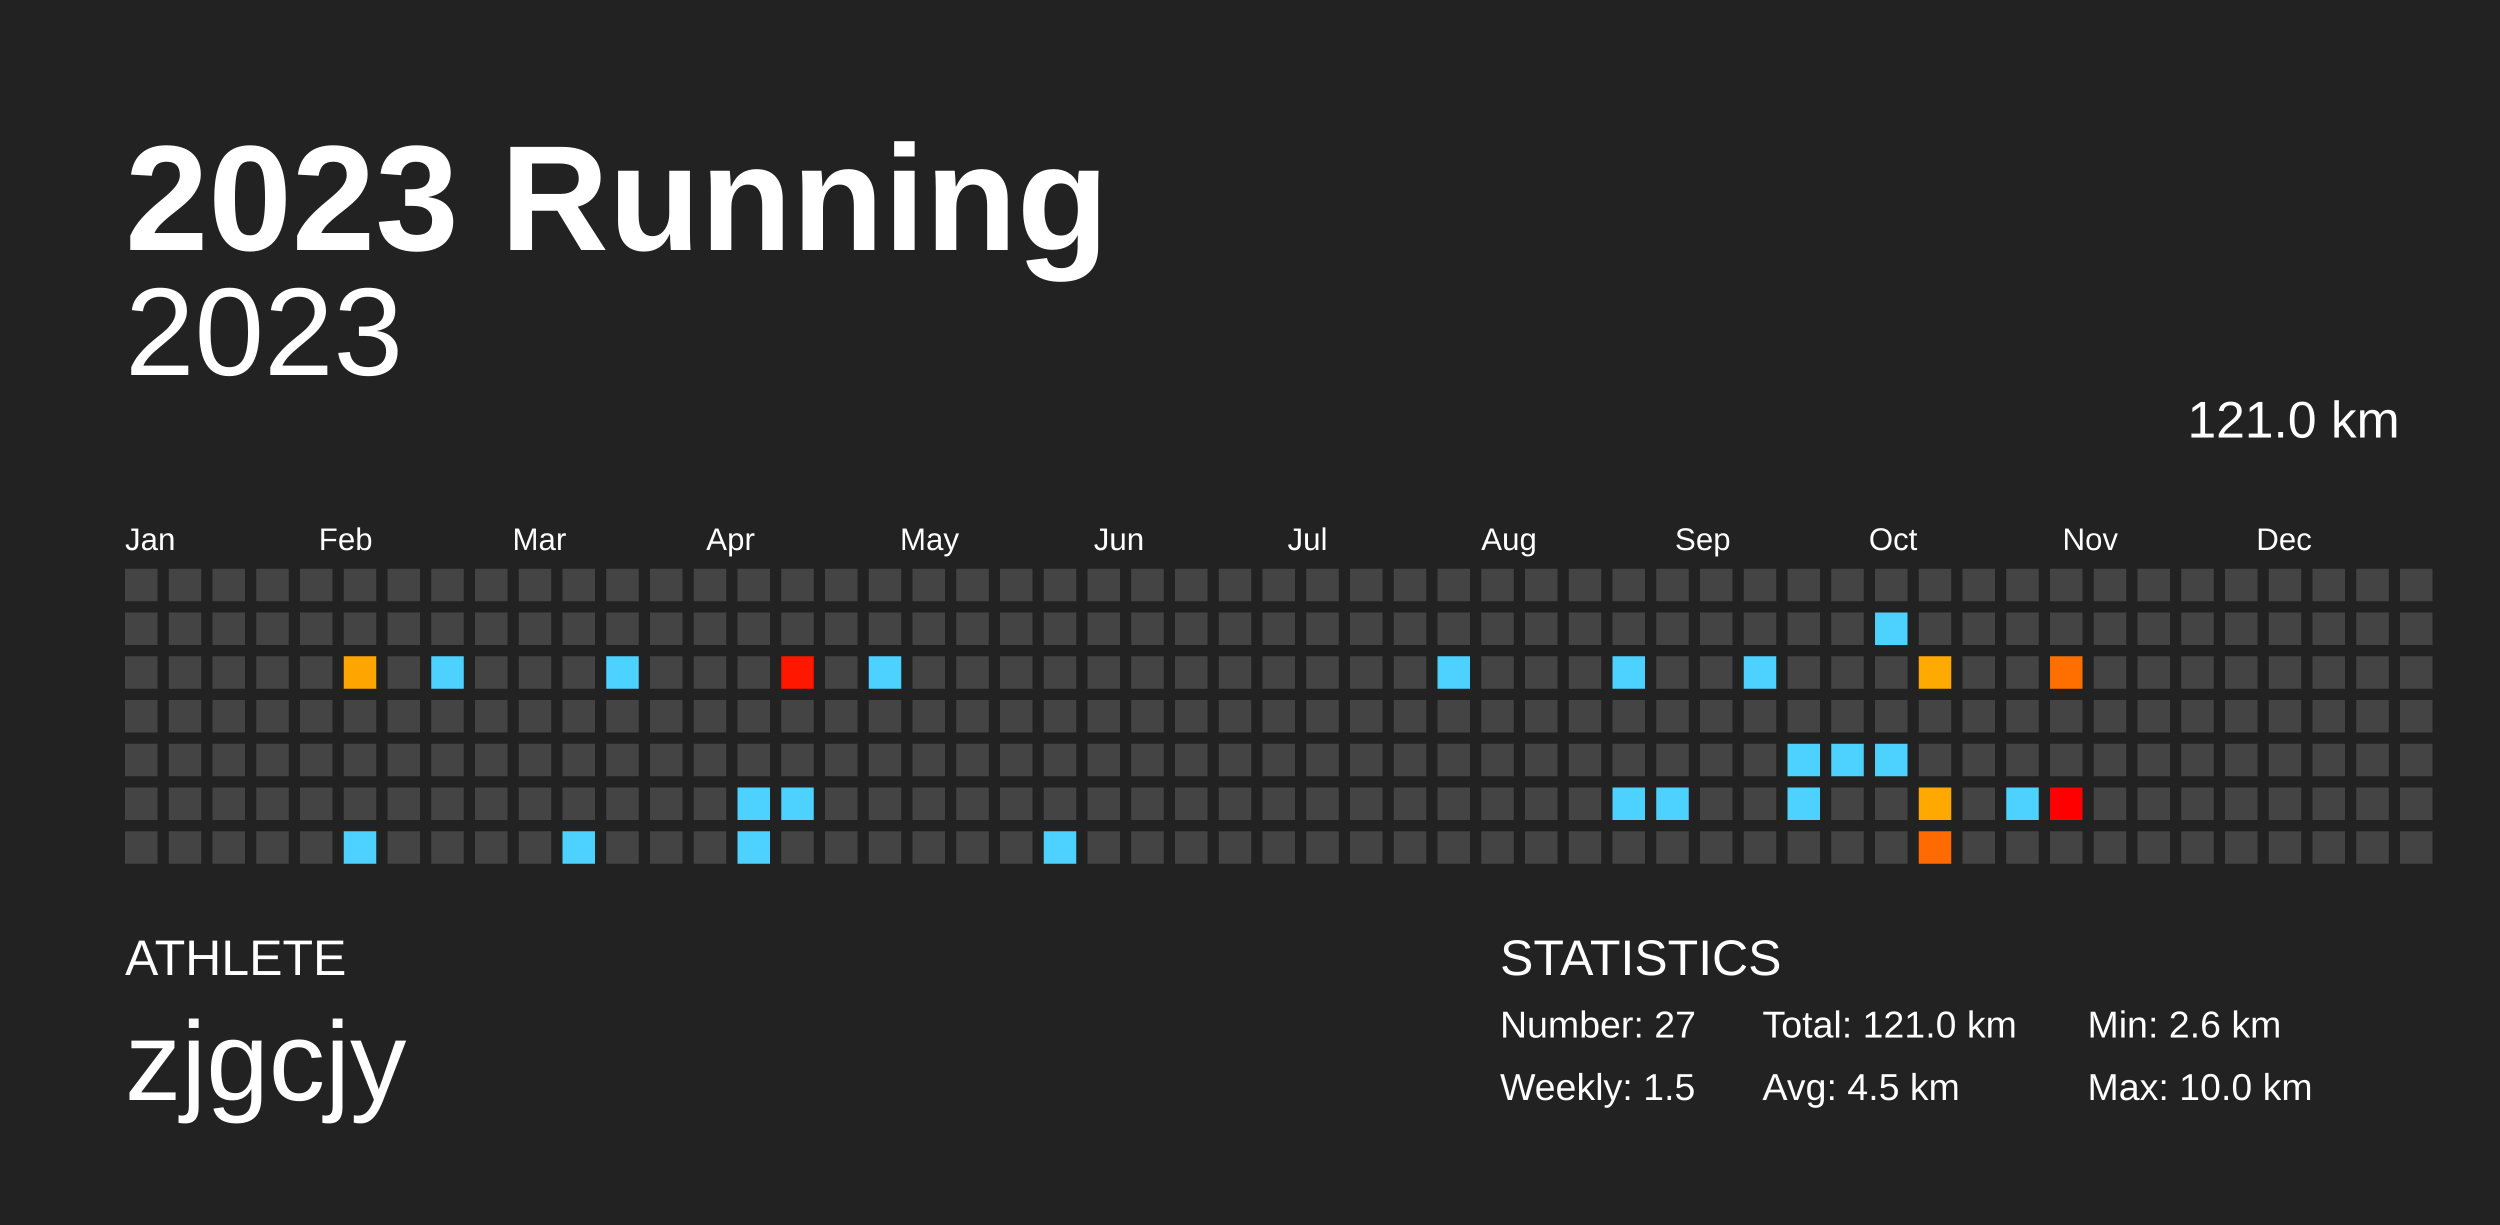
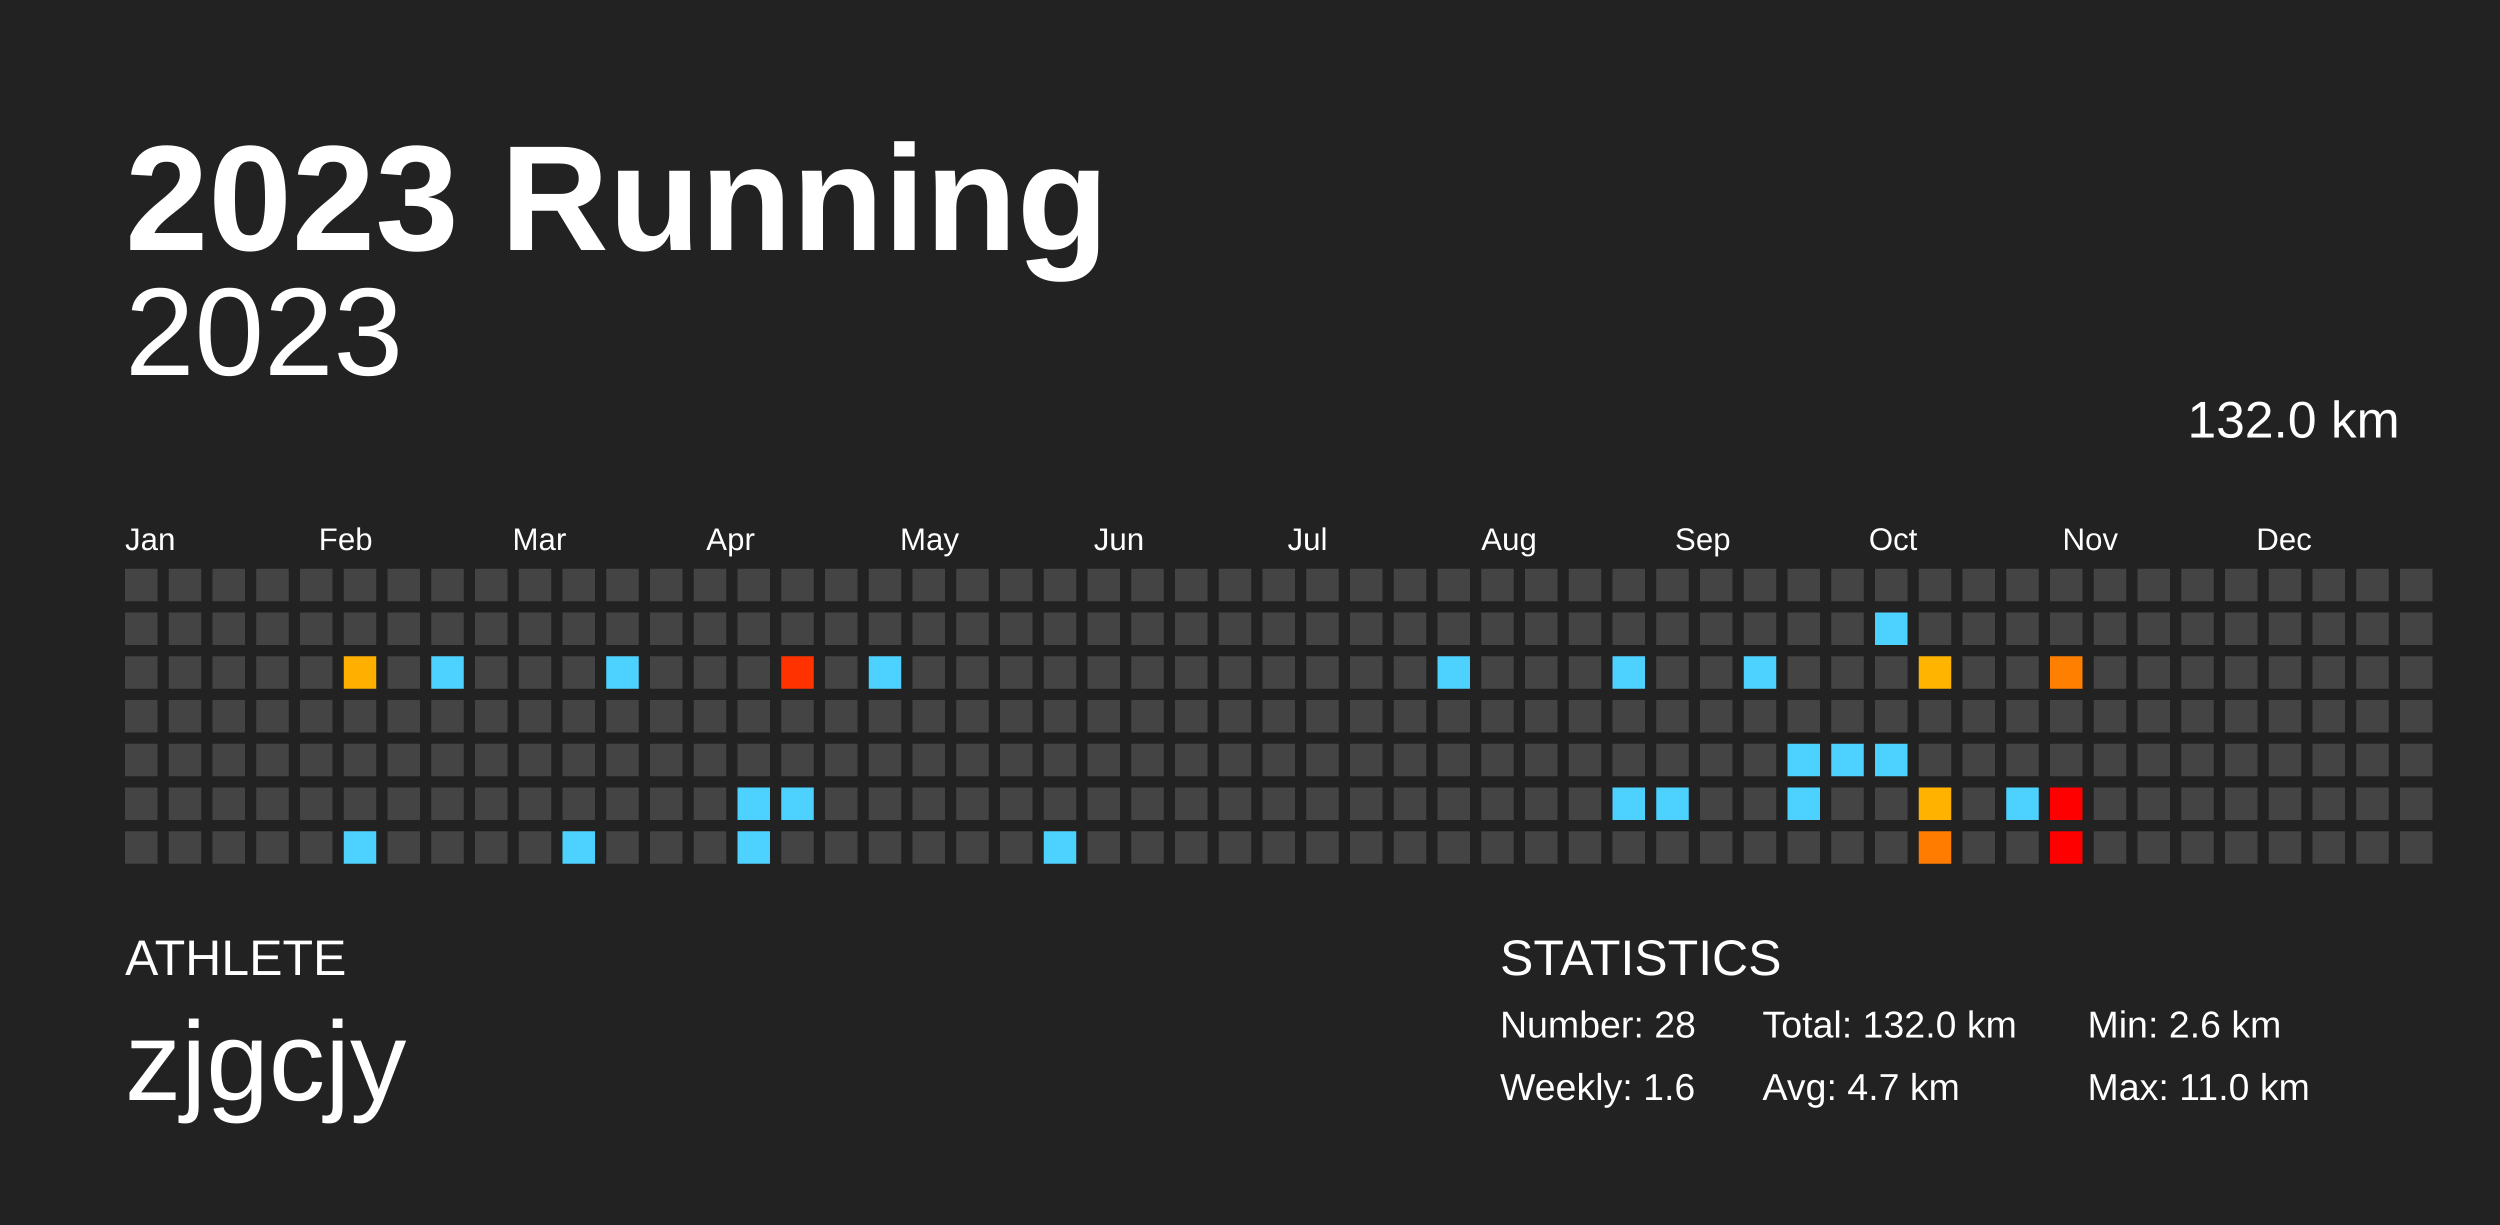
<svg xmlns="http://www.w3.org/2000/svg" baseProfile="full" height="98mm" version="1.1" viewBox="0,0,200,98" width="200mm">
  <defs />
  <rect fill="#222222" height="98" width="200" x="0" y="0" />
  <text fill="#FFFFFF" style="font-size:12px; font-family:Arial; font-weight:bold;" x="10" y="20">2023 Running</text>
  <text fill="#FFFFFF" style="font-size:4px; font-family:Arial" x="10" y="78">ATHLETE</text>
  <text fill="#FFFFFF" style="font-size:9px; font-family:Arial" x="10" y="88">zjgcjy</text>
  <text fill="#FFFFFF" style="font-size:4px; font-family:Arial" x="120" y="78">STATISTICS</text>
-   <text fill="#FFFFFF" style="font-size:3px; font-family:Arial" x="120" y="83">Number: 27</text>
-   <text fill="#FFFFFF" style="font-size:3px; font-family:Arial" x="120" y="88">Weekly: 1.5</text>
-   <text fill="#FFFFFF" style="font-size:3px; font-family:Arial" x="141" y="83">Total: 121.0 km</text>
-   <text fill="#FFFFFF" style="font-size:3px; font-family:Arial" x="141" y="88">Avg: 4.5 km</text>
+   <text fill="#FFFFFF" style="font-size:3px; font-family:Arial" x="120" y="83">Number: 28</text>
+   <text fill="#FFFFFF" style="font-size:3px; font-family:Arial" x="120" y="88">Weekly: 1.6</text>
+   <text fill="#FFFFFF" style="font-size:3px; font-family:Arial" x="141" y="83">Total: 132.0 km</text>
+   <text fill="#FFFFFF" style="font-size:3px; font-family:Arial" x="141" y="88">Avg: 4.7 km</text>
  <text fill="#FFFFFF" style="font-size:3px; font-family:Arial" x="167" y="83">Min: 2.6 km</text>
-   <text fill="#FFFFFF" style="font-size:3px; font-family:Arial" x="167" y="88">Max: 10.0 km</text>
+   <text fill="#FFFFFF" style="font-size:3px; font-family:Arial" x="167" y="88">Max: 11.0 km</text>
  <text alignment-baseline="hanging" fill="#FFFFFF" style="font-size:10.0px; font-family:Arial;" x="10" y="30">2023</text>
-   <text alignment-baseline="hanging" fill="#FFFFFF" style="font-size:4.125px; font-family:Arial;" x="175" y="35">121.0 km</text>
+   <text alignment-baseline="hanging" fill="#FFFFFF" style="font-size:4.125px; font-family:Arial;" x="175" y="35">132.0 km</text>
  <text fill="#FFFFFF" style="font-size:2.5px; font-family:Arial" x="10.0" y="44">Jan</text>
  <text fill="#FFFFFF" style="font-size:2.5px; font-family:Arial" x="25.5" y="44">Feb</text>
  <text fill="#FFFFFF" style="font-size:2.5px; font-family:Arial" x="41.0" y="44">Mar</text>
  <text fill="#FFFFFF" style="font-size:2.5px; font-family:Arial" x="56.5" y="44">Apr</text>
  <text fill="#FFFFFF" style="font-size:2.5px; font-family:Arial" x="72.0" y="44">May</text>
  <text fill="#FFFFFF" style="font-size:2.5px; font-family:Arial" x="87.5" y="44">Jun</text>
  <text fill="#FFFFFF" style="font-size:2.5px; font-family:Arial" x="103.0" y="44">Jul</text>
  <text fill="#FFFFFF" style="font-size:2.5px; font-family:Arial" x="118.5" y="44">Aug</text>
  <text fill="#FFFFFF" style="font-size:2.5px; font-family:Arial" x="134.0" y="44">Sep</text>
  <text fill="#FFFFFF" style="font-size:2.5px; font-family:Arial" x="149.5" y="44">Oct</text>
  <text fill="#FFFFFF" style="font-size:2.5px; font-family:Arial" x="165.0" y="44">Nov</text>
  <text fill="#FFFFFF" style="font-size:2.5px; font-family:Arial" x="180.5" y="44">Dec</text>
  <rect fill="#444444" height="2.6" width="2.6" x="10.0" y="45.5" />
  <rect fill="#444444" height="2.6" width="2.6" x="10.0" y="49.0" />
  <rect fill="#444444" height="2.6" width="2.6" x="10.0" y="52.5" />
  <rect fill="#444444" height="2.6" width="2.6" x="10.0" y="56.0" />
  <rect fill="#444444" height="2.6" width="2.6" x="10.0" y="59.5" />
  <rect fill="#444444" height="2.6" width="2.6" x="10.0" y="63.0" />
  <rect fill="#444444" height="2.6" width="2.6" x="10.0" y="66.5" />
  <rect fill="#444444" height="2.6" width="2.6" x="13.5" y="45.5" />
  <rect fill="#444444" height="2.6" width="2.6" x="13.5" y="49.0" />
  <rect fill="#444444" height="2.6" width="2.6" x="13.5" y="52.5" />
  <rect fill="#444444" height="2.6" width="2.6" x="13.5" y="56.0" />
  <rect fill="#444444" height="2.6" width="2.6" x="13.5" y="59.5" />
  <rect fill="#444444" height="2.6" width="2.6" x="13.5" y="63.0" />
  <rect fill="#444444" height="2.6" width="2.6" x="13.5" y="66.5" />
  <rect fill="#444444" height="2.6" width="2.6" x="17.0" y="45.5" />
  <rect fill="#444444" height="2.6" width="2.6" x="17.0" y="49.0" />
  <rect fill="#444444" height="2.6" width="2.6" x="17.0" y="52.5" />
  <rect fill="#444444" height="2.6" width="2.6" x="17.0" y="56.0" />
  <rect fill="#444444" height="2.6" width="2.6" x="17.0" y="59.5" />
  <rect fill="#444444" height="2.6" width="2.6" x="17.0" y="63.0" />
  <rect fill="#444444" height="2.6" width="2.6" x="17.0" y="66.5" />
  <rect fill="#444444" height="2.6" width="2.6" x="20.5" y="45.5" />
  <rect fill="#444444" height="2.6" width="2.6" x="20.5" y="49.0" />
  <rect fill="#444444" height="2.6" width="2.6" x="20.5" y="52.5" />
  <rect fill="#444444" height="2.6" width="2.6" x="20.5" y="56.0" />
  <rect fill="#444444" height="2.6" width="2.6" x="20.5" y="59.5" />
  <rect fill="#444444" height="2.6" width="2.6" x="20.5" y="63.0" />
  <rect fill="#444444" height="2.6" width="2.6" x="20.5" y="66.5" />
  <rect fill="#444444" height="2.6" width="2.6" x="24.0" y="45.5" />
  <rect fill="#444444" height="2.6" width="2.6" x="24.0" y="49.0" />
  <rect fill="#444444" height="2.6" width="2.6" x="24.0" y="52.5" />
  <rect fill="#444444" height="2.6" width="2.6" x="24.0" y="56.0" />
  <rect fill="#444444" height="2.6" width="2.6" x="24.0" y="59.5" />
  <rect fill="#444444" height="2.6" width="2.6" x="24.0" y="63.0" />
  <rect fill="#444444" height="2.6" width="2.6" x="24.0" y="66.5" />
  <rect fill="#444444" height="2.6" width="2.6" x="27.5" y="45.5" />
  <rect fill="#444444" height="2.6" width="2.6" x="27.5" y="49.0" />
-   <rect fill="#ffa500" height="2.6" width="2.6" x="27.5" y="52.5" />
+   <rect fill="#ffaf00" height="2.6" width="2.6" x="27.5" y="52.5" />
  <rect fill="#444444" height="2.6" width="2.6" x="27.5" y="56.0" />
  <rect fill="#444444" height="2.6" width="2.6" x="27.5" y="59.5" />
  <rect fill="#444444" height="2.6" width="2.6" x="27.5" y="63.0" />
  <rect fill="#4dd2ff" height="2.6" width="2.6" x="27.5" y="66.5" />
  <rect fill="#444444" height="2.6" width="2.6" x="31.0" y="45.5" />
  <rect fill="#444444" height="2.6" width="2.6" x="31.0" y="49.0" />
  <rect fill="#444444" height="2.6" width="2.6" x="31.0" y="52.5" />
  <rect fill="#444444" height="2.6" width="2.6" x="31.0" y="56.0" />
  <rect fill="#444444" height="2.6" width="2.6" x="31.0" y="59.5" />
  <rect fill="#444444" height="2.6" width="2.6" x="31.0" y="63.0" />
  <rect fill="#444444" height="2.6" width="2.6" x="31.0" y="66.5" />
  <rect fill="#444444" height="2.6" width="2.6" x="34.5" y="45.5" />
  <rect fill="#444444" height="2.6" width="2.6" x="34.5" y="49.0" />
  <rect fill="#4dd2ff" height="2.6" width="2.6" x="34.5" y="52.5" />
  <rect fill="#444444" height="2.6" width="2.6" x="34.5" y="56.0" />
  <rect fill="#444444" height="2.6" width="2.6" x="34.5" y="59.5" />
  <rect fill="#444444" height="2.6" width="2.6" x="34.5" y="63.0" />
  <rect fill="#444444" height="2.6" width="2.6" x="34.5" y="66.5" />
  <rect fill="#444444" height="2.6" width="2.6" x="38.0" y="45.5" />
  <rect fill="#444444" height="2.6" width="2.6" x="38.0" y="49.0" />
  <rect fill="#444444" height="2.6" width="2.6" x="38.0" y="52.5" />
  <rect fill="#444444" height="2.6" width="2.6" x="38.0" y="56.0" />
  <rect fill="#444444" height="2.6" width="2.6" x="38.0" y="59.5" />
  <rect fill="#444444" height="2.6" width="2.6" x="38.0" y="63.0" />
  <rect fill="#444444" height="2.6" width="2.6" x="38.0" y="66.5" />
  <rect fill="#444444" height="2.6" width="2.6" x="41.5" y="45.5" />
  <rect fill="#444444" height="2.6" width="2.6" x="41.5" y="49.0" />
  <rect fill="#444444" height="2.6" width="2.6" x="41.5" y="52.5" />
  <rect fill="#444444" height="2.6" width="2.6" x="41.5" y="56.0" />
  <rect fill="#444444" height="2.6" width="2.6" x="41.5" y="59.5" />
  <rect fill="#444444" height="2.6" width="2.6" x="41.5" y="63.0" />
  <rect fill="#444444" height="2.6" width="2.6" x="41.5" y="66.5" />
  <rect fill="#444444" height="2.6" width="2.6" x="45.0" y="45.5" />
  <rect fill="#444444" height="2.6" width="2.6" x="45.0" y="49.0" />
  <rect fill="#444444" height="2.6" width="2.6" x="45.0" y="52.5" />
  <rect fill="#444444" height="2.6" width="2.6" x="45.0" y="56.0" />
  <rect fill="#444444" height="2.6" width="2.6" x="45.0" y="59.5" />
  <rect fill="#444444" height="2.6" width="2.6" x="45.0" y="63.0" />
  <rect fill="#4dd2ff" height="2.6" width="2.6" x="45.0" y="66.5" />
  <rect fill="#444444" height="2.6" width="2.6" x="48.5" y="45.5" />
  <rect fill="#444444" height="2.6" width="2.6" x="48.5" y="49.0" />
  <rect fill="#4dd2ff" height="2.6" width="2.6" x="48.5" y="52.5" />
  <rect fill="#444444" height="2.6" width="2.6" x="48.5" y="56.0" />
  <rect fill="#444444" height="2.6" width="2.6" x="48.5" y="59.5" />
  <rect fill="#444444" height="2.6" width="2.6" x="48.5" y="63.0" />
  <rect fill="#444444" height="2.6" width="2.6" x="48.5" y="66.5" />
  <rect fill="#444444" height="2.6" width="2.6" x="52.0" y="45.5" />
  <rect fill="#444444" height="2.6" width="2.6" x="52.0" y="49.0" />
  <rect fill="#444444" height="2.6" width="2.6" x="52.0" y="52.5" />
  <rect fill="#444444" height="2.6" width="2.6" x="52.0" y="56.0" />
  <rect fill="#444444" height="2.6" width="2.6" x="52.0" y="59.5" />
  <rect fill="#444444" height="2.6" width="2.6" x="52.0" y="63.0" />
  <rect fill="#444444" height="2.6" width="2.6" x="52.0" y="66.5" />
  <rect fill="#444444" height="2.6" width="2.6" x="55.5" y="45.5" />
  <rect fill="#444444" height="2.6" width="2.6" x="55.5" y="49.0" />
  <rect fill="#444444" height="2.6" width="2.6" x="55.5" y="52.5" />
  <rect fill="#444444" height="2.6" width="2.6" x="55.5" y="56.0" />
  <rect fill="#444444" height="2.6" width="2.6" x="55.5" y="59.5" />
  <rect fill="#444444" height="2.6" width="2.6" x="55.5" y="63.0" />
  <rect fill="#444444" height="2.6" width="2.6" x="55.5" y="66.5" />
  <rect fill="#444444" height="2.6" width="2.6" x="59.0" y="45.5" />
  <rect fill="#444444" height="2.6" width="2.6" x="59.0" y="49.0" />
  <rect fill="#444444" height="2.6" width="2.6" x="59.0" y="52.5" />
  <rect fill="#444444" height="2.6" width="2.6" x="59.0" y="56.0" />
  <rect fill="#444444" height="2.6" width="2.6" x="59.0" y="59.5" />
  <rect fill="#4dd2ff" height="2.6" width="2.6" x="59.0" y="63.0" />
  <rect fill="#4dd2ff" height="2.6" width="2.6" x="59.0" y="66.5" />
  <rect fill="#444444" height="2.6" width="2.6" x="62.5" y="45.5" />
  <rect fill="#444444" height="2.6" width="2.6" x="62.5" y="49.0" />
-   <rect fill="#ff1700" height="2.6" width="2.6" x="62.5" y="52.5" />
+   <rect fill="#ff3200" height="2.6" width="2.6" x="62.5" y="52.5" />
  <rect fill="#444444" height="2.6" width="2.6" x="62.5" y="56.0" />
  <rect fill="#444444" height="2.6" width="2.6" x="62.5" y="59.5" />
  <rect fill="#4dd2ff" height="2.6" width="2.6" x="62.5" y="63.0" />
  <rect fill="#444444" height="2.6" width="2.6" x="62.5" y="66.5" />
  <rect fill="#444444" height="2.6" width="2.6" x="66.0" y="45.5" />
  <rect fill="#444444" height="2.6" width="2.6" x="66.0" y="49.0" />
  <rect fill="#444444" height="2.6" width="2.6" x="66.0" y="52.5" />
  <rect fill="#444444" height="2.6" width="2.6" x="66.0" y="56.0" />
  <rect fill="#444444" height="2.6" width="2.6" x="66.0" y="59.5" />
  <rect fill="#444444" height="2.6" width="2.6" x="66.0" y="63.0" />
  <rect fill="#444444" height="2.6" width="2.6" x="66.0" y="66.5" />
  <rect fill="#444444" height="2.6" width="2.6" x="69.5" y="45.5" />
  <rect fill="#444444" height="2.6" width="2.6" x="69.5" y="49.0" />
  <rect fill="#4dd2ff" height="2.6" width="2.6" x="69.5" y="52.5" />
  <rect fill="#444444" height="2.6" width="2.6" x="69.5" y="56.0" />
  <rect fill="#444444" height="2.6" width="2.6" x="69.5" y="59.5" />
  <rect fill="#444444" height="2.6" width="2.6" x="69.5" y="63.0" />
  <rect fill="#444444" height="2.6" width="2.6" x="69.5" y="66.5" />
  <rect fill="#444444" height="2.6" width="2.6" x="73.0" y="45.5" />
  <rect fill="#444444" height="2.6" width="2.6" x="73.0" y="49.0" />
  <rect fill="#444444" height="2.6" width="2.6" x="73.0" y="52.5" />
  <rect fill="#444444" height="2.6" width="2.6" x="73.0" y="56.0" />
  <rect fill="#444444" height="2.6" width="2.6" x="73.0" y="59.5" />
  <rect fill="#444444" height="2.6" width="2.6" x="73.0" y="63.0" />
  <rect fill="#444444" height="2.6" width="2.6" x="73.0" y="66.5" />
  <rect fill="#444444" height="2.6" width="2.6" x="76.5" y="45.5" />
  <rect fill="#444444" height="2.6" width="2.6" x="76.5" y="49.0" />
  <rect fill="#444444" height="2.6" width="2.6" x="76.5" y="52.5" />
  <rect fill="#444444" height="2.6" width="2.6" x="76.5" y="56.0" />
  <rect fill="#444444" height="2.6" width="2.6" x="76.5" y="59.5" />
  <rect fill="#444444" height="2.6" width="2.6" x="76.5" y="63.0" />
  <rect fill="#444444" height="2.6" width="2.6" x="76.5" y="66.5" />
  <rect fill="#444444" height="2.6" width="2.6" x="80.0" y="45.5" />
  <rect fill="#444444" height="2.6" width="2.6" x="80.0" y="49.0" />
  <rect fill="#444444" height="2.6" width="2.6" x="80.0" y="52.5" />
  <rect fill="#444444" height="2.6" width="2.6" x="80.0" y="56.0" />
  <rect fill="#444444" height="2.6" width="2.6" x="80.0" y="59.5" />
  <rect fill="#444444" height="2.6" width="2.6" x="80.0" y="63.0" />
  <rect fill="#444444" height="2.6" width="2.6" x="80.0" y="66.5" />
  <rect fill="#444444" height="2.6" width="2.6" x="83.5" y="45.5" />
  <rect fill="#444444" height="2.6" width="2.6" x="83.5" y="49.0" />
  <rect fill="#444444" height="2.6" width="2.6" x="83.5" y="52.5" />
  <rect fill="#444444" height="2.6" width="2.6" x="83.5" y="56.0" />
  <rect fill="#444444" height="2.6" width="2.6" x="83.5" y="59.5" />
  <rect fill="#444444" height="2.6" width="2.6" x="83.5" y="63.0" />
  <rect fill="#4dd2ff" height="2.6" width="2.6" x="83.5" y="66.5" />
  <rect fill="#444444" height="2.6" width="2.6" x="87.0" y="45.5" />
  <rect fill="#444444" height="2.6" width="2.6" x="87.0" y="49.0" />
  <rect fill="#444444" height="2.6" width="2.6" x="87.0" y="52.5" />
  <rect fill="#444444" height="2.6" width="2.6" x="87.0" y="56.0" />
  <rect fill="#444444" height="2.6" width="2.6" x="87.0" y="59.5" />
  <rect fill="#444444" height="2.6" width="2.6" x="87.0" y="63.0" />
  <rect fill="#444444" height="2.6" width="2.6" x="87.0" y="66.5" />
  <rect fill="#444444" height="2.6" width="2.6" x="90.5" y="45.5" />
  <rect fill="#444444" height="2.6" width="2.6" x="90.5" y="49.0" />
  <rect fill="#444444" height="2.6" width="2.6" x="90.5" y="52.5" />
  <rect fill="#444444" height="2.6" width="2.6" x="90.5" y="56.0" />
  <rect fill="#444444" height="2.6" width="2.6" x="90.5" y="59.5" />
  <rect fill="#444444" height="2.6" width="2.6" x="90.5" y="63.0" />
  <rect fill="#444444" height="2.6" width="2.6" x="90.5" y="66.5" />
  <rect fill="#444444" height="2.6" width="2.6" x="94.0" y="45.5" />
  <rect fill="#444444" height="2.6" width="2.6" x="94.0" y="49.0" />
  <rect fill="#444444" height="2.6" width="2.6" x="94.0" y="52.5" />
  <rect fill="#444444" height="2.6" width="2.6" x="94.0" y="56.0" />
  <rect fill="#444444" height="2.6" width="2.6" x="94.0" y="59.5" />
  <rect fill="#444444" height="2.6" width="2.6" x="94.0" y="63.0" />
  <rect fill="#444444" height="2.6" width="2.6" x="94.0" y="66.5" />
  <rect fill="#444444" height="2.6" width="2.6" x="97.5" y="45.5" />
  <rect fill="#444444" height="2.6" width="2.6" x="97.5" y="49.0" />
  <rect fill="#444444" height="2.6" width="2.6" x="97.5" y="52.5" />
  <rect fill="#444444" height="2.6" width="2.6" x="97.5" y="56.0" />
  <rect fill="#444444" height="2.6" width="2.6" x="97.5" y="59.5" />
  <rect fill="#444444" height="2.6" width="2.6" x="97.5" y="63.0" />
  <rect fill="#444444" height="2.6" width="2.6" x="97.5" y="66.5" />
  <rect fill="#444444" height="2.6" width="2.6" x="101.0" y="45.5" />
  <rect fill="#444444" height="2.6" width="2.6" x="101.0" y="49.0" />
  <rect fill="#444444" height="2.6" width="2.6" x="101.0" y="52.5" />
  <rect fill="#444444" height="2.6" width="2.6" x="101.0" y="56.0" />
  <rect fill="#444444" height="2.6" width="2.6" x="101.0" y="59.5" />
  <rect fill="#444444" height="2.6" width="2.6" x="101.0" y="63.0" />
  <rect fill="#444444" height="2.6" width="2.6" x="101.0" y="66.5" />
  <rect fill="#444444" height="2.6" width="2.6" x="104.5" y="45.5" />
  <rect fill="#444444" height="2.6" width="2.6" x="104.5" y="49.0" />
  <rect fill="#444444" height="2.6" width="2.6" x="104.5" y="52.5" />
  <rect fill="#444444" height="2.6" width="2.6" x="104.5" y="56.0" />
  <rect fill="#444444" height="2.6" width="2.6" x="104.5" y="59.5" />
  <rect fill="#444444" height="2.6" width="2.6" x="104.5" y="63.0" />
  <rect fill="#444444" height="2.6" width="2.6" x="104.5" y="66.5" />
  <rect fill="#444444" height="2.6" width="2.6" x="108.0" y="45.5" />
  <rect fill="#444444" height="2.6" width="2.6" x="108.0" y="49.0" />
  <rect fill="#444444" height="2.6" width="2.6" x="108.0" y="52.5" />
  <rect fill="#444444" height="2.6" width="2.6" x="108.0" y="56.0" />
  <rect fill="#444444" height="2.6" width="2.6" x="108.0" y="59.5" />
  <rect fill="#444444" height="2.6" width="2.6" x="108.0" y="63.0" />
  <rect fill="#444444" height="2.6" width="2.6" x="108.0" y="66.5" />
  <rect fill="#444444" height="2.6" width="2.6" x="111.5" y="45.5" />
  <rect fill="#444444" height="2.6" width="2.6" x="111.5" y="49.0" />
  <rect fill="#444444" height="2.6" width="2.6" x="111.5" y="52.5" />
  <rect fill="#444444" height="2.6" width="2.6" x="111.5" y="56.0" />
  <rect fill="#444444" height="2.6" width="2.6" x="111.5" y="59.5" />
  <rect fill="#444444" height="2.6" width="2.6" x="111.5" y="63.0" />
  <rect fill="#444444" height="2.6" width="2.6" x="111.5" y="66.5" />
  <rect fill="#444444" height="2.6" width="2.6" x="115.0" y="45.5" />
  <rect fill="#444444" height="2.6" width="2.6" x="115.0" y="49.0" />
  <rect fill="#4dd2ff" height="2.6" width="2.6" x="115.0" y="52.5" />
  <rect fill="#444444" height="2.6" width="2.6" x="115.0" y="56.0" />
  <rect fill="#444444" height="2.6" width="2.6" x="115.0" y="59.5" />
  <rect fill="#444444" height="2.6" width="2.6" x="115.0" y="63.0" />
  <rect fill="#444444" height="2.6" width="2.6" x="115.0" y="66.5" />
  <rect fill="#444444" height="2.6" width="2.6" x="118.5" y="45.5" />
  <rect fill="#444444" height="2.6" width="2.6" x="118.5" y="49.0" />
  <rect fill="#444444" height="2.6" width="2.6" x="118.5" y="52.5" />
  <rect fill="#444444" height="2.6" width="2.6" x="118.5" y="56.0" />
  <rect fill="#444444" height="2.6" width="2.6" x="118.5" y="59.5" />
  <rect fill="#444444" height="2.6" width="2.6" x="118.5" y="63.0" />
  <rect fill="#444444" height="2.6" width="2.6" x="118.5" y="66.5" />
  <rect fill="#444444" height="2.6" width="2.6" x="122.0" y="45.5" />
  <rect fill="#444444" height="2.6" width="2.6" x="122.0" y="49.0" />
  <rect fill="#444444" height="2.6" width="2.6" x="122.0" y="52.5" />
  <rect fill="#444444" height="2.6" width="2.6" x="122.0" y="56.0" />
  <rect fill="#444444" height="2.6" width="2.6" x="122.0" y="59.5" />
  <rect fill="#444444" height="2.6" width="2.6" x="122.0" y="63.0" />
  <rect fill="#444444" height="2.6" width="2.6" x="122.0" y="66.5" />
  <rect fill="#444444" height="2.6" width="2.6" x="125.5" y="45.5" />
  <rect fill="#444444" height="2.6" width="2.6" x="125.5" y="49.0" />
  <rect fill="#444444" height="2.6" width="2.6" x="125.5" y="52.5" />
  <rect fill="#444444" height="2.6" width="2.6" x="125.5" y="56.0" />
  <rect fill="#444444" height="2.6" width="2.6" x="125.5" y="59.5" />
  <rect fill="#444444" height="2.6" width="2.6" x="125.5" y="63.0" />
  <rect fill="#444444" height="2.6" width="2.6" x="125.5" y="66.5" />
  <rect fill="#444444" height="2.6" width="2.6" x="129.0" y="45.5" />
  <rect fill="#444444" height="2.6" width="2.6" x="129.0" y="49.0" />
  <rect fill="#4dd2ff" height="2.6" width="2.6" x="129.0" y="52.5" />
  <rect fill="#444444" height="2.6" width="2.6" x="129.0" y="56.0" />
  <rect fill="#444444" height="2.6" width="2.6" x="129.0" y="59.5" />
  <rect fill="#4dd2ff" height="2.6" width="2.6" x="129.0" y="63.0" />
  <rect fill="#444444" height="2.6" width="2.6" x="129.0" y="66.5" />
  <rect fill="#444444" height="2.6" width="2.6" x="132.5" y="45.5" />
  <rect fill="#444444" height="2.6" width="2.6" x="132.5" y="49.0" />
  <rect fill="#444444" height="2.6" width="2.6" x="132.5" y="52.5" />
  <rect fill="#444444" height="2.6" width="2.6" x="132.5" y="56.0" />
  <rect fill="#444444" height="2.6" width="2.6" x="132.5" y="59.5" />
  <rect fill="#4dd2ff" height="2.6" width="2.6" x="132.5" y="63.0" />
  <rect fill="#444444" height="2.6" width="2.6" x="132.5" y="66.5" />
  <rect fill="#444444" height="2.6" width="2.6" x="136.0" y="45.5" />
  <rect fill="#444444" height="2.6" width="2.6" x="136.0" y="49.0" />
  <rect fill="#444444" height="2.6" width="2.6" x="136.0" y="52.5" />
  <rect fill="#444444" height="2.6" width="2.6" x="136.0" y="56.0" />
  <rect fill="#444444" height="2.6" width="2.6" x="136.0" y="59.5" />
  <rect fill="#444444" height="2.6" width="2.6" x="136.0" y="63.0" />
  <rect fill="#444444" height="2.6" width="2.6" x="136.0" y="66.5" />
  <rect fill="#444444" height="2.6" width="2.6" x="139.5" y="45.5" />
  <rect fill="#444444" height="2.6" width="2.6" x="139.5" y="49.0" />
  <rect fill="#4dd2ff" height="2.6" width="2.6" x="139.5" y="52.5" />
  <rect fill="#444444" height="2.6" width="2.6" x="139.5" y="56.0" />
  <rect fill="#444444" height="2.6" width="2.6" x="139.5" y="59.5" />
  <rect fill="#444444" height="2.6" width="2.6" x="139.5" y="63.0" />
  <rect fill="#444444" height="2.6" width="2.6" x="139.5" y="66.5" />
  <rect fill="#444444" height="2.6" width="2.6" x="143.0" y="45.5" />
  <rect fill="#444444" height="2.6" width="2.6" x="143.0" y="49.0" />
  <rect fill="#444444" height="2.6" width="2.6" x="143.0" y="52.5" />
  <rect fill="#444444" height="2.6" width="2.6" x="143.0" y="56.0" />
  <rect fill="#4dd2ff" height="2.6" width="2.6" x="143.0" y="59.5" />
  <rect fill="#4dd2ff" height="2.6" width="2.6" x="143.0" y="63.0" />
  <rect fill="#444444" height="2.6" width="2.6" x="143.0" y="66.5" />
  <rect fill="#444444" height="2.6" width="2.6" x="146.5" y="45.5" />
  <rect fill="#444444" height="2.6" width="2.6" x="146.5" y="49.0" />
  <rect fill="#444444" height="2.6" width="2.6" x="146.5" y="52.5" />
  <rect fill="#444444" height="2.6" width="2.6" x="146.5" y="56.0" />
  <rect fill="#4dd2ff" height="2.6" width="2.6" x="146.5" y="59.5" />
  <rect fill="#444444" height="2.6" width="2.6" x="146.5" y="63.0" />
  <rect fill="#444444" height="2.6" width="2.6" x="146.5" y="66.5" />
  <rect fill="#444444" height="2.6" width="2.6" x="150.0" y="45.5" />
  <rect fill="#4dd2ff" height="2.6" width="2.6" x="150.0" y="49.0" />
  <rect fill="#444444" height="2.6" width="2.6" x="150.0" y="52.5" />
  <rect fill="#444444" height="2.6" width="2.6" x="150.0" y="56.0" />
  <rect fill="#4dd2ff" height="2.6" width="2.6" x="150.0" y="59.5" />
  <rect fill="#444444" height="2.6" width="2.6" x="150.0" y="63.0" />
  <rect fill="#444444" height="2.6" width="2.6" x="150.0" y="66.5" />
  <rect fill="#444444" height="2.6" width="2.6" x="153.5" y="45.5" />
  <rect fill="#444444" height="2.6" width="2.6" x="153.5" y="49.0" />
-   <rect fill="#ffaa00" height="2.6" width="2.6" x="153.5" y="52.5" />
+   <rect fill="#ffb400" height="2.6" width="2.6" x="153.5" y="52.5" />
  <rect fill="#444444" height="2.6" width="2.6" x="153.5" y="56.0" />
  <rect fill="#444444" height="2.6" width="2.6" x="153.5" y="59.5" />
-   <rect fill="#ffa900" height="2.6" width="2.6" x="153.5" y="63.0" />
-   <rect fill="#ff6b00" height="2.6" width="2.6" x="153.5" y="66.5" />
+   <rect fill="#ffb300" height="2.6" width="2.6" x="153.5" y="63.0" />
+   <rect fill="#ff7c00" height="2.6" width="2.6" x="153.5" y="66.5" />
  <rect fill="#444444" height="2.6" width="2.6" x="157.0" y="45.5" />
  <rect fill="#444444" height="2.6" width="2.6" x="157.0" y="49.0" />
  <rect fill="#444444" height="2.6" width="2.6" x="157.0" y="52.5" />
  <rect fill="#444444" height="2.6" width="2.6" x="157.0" y="56.0" />
  <rect fill="#444444" height="2.6" width="2.6" x="157.0" y="59.5" />
  <rect fill="#444444" height="2.6" width="2.6" x="157.0" y="63.0" />
  <rect fill="#444444" height="2.6" width="2.6" x="157.0" y="66.5" />
  <rect fill="#444444" height="2.6" width="2.6" x="160.5" y="45.5" />
  <rect fill="#444444" height="2.6" width="2.6" x="160.5" y="49.0" />
  <rect fill="#444444" height="2.6" width="2.6" x="160.5" y="52.5" />
  <rect fill="#444444" height="2.6" width="2.6" x="160.5" y="56.0" />
  <rect fill="#444444" height="2.6" width="2.6" x="160.5" y="59.5" />
  <rect fill="#4dd2ff" height="2.6" width="2.6" x="160.5" y="63.0" />
  <rect fill="#444444" height="2.6" width="2.6" x="160.5" y="66.5" />
  <rect fill="#444444" height="2.6" width="2.6" x="164.0" y="45.5" />
  <rect fill="#444444" height="2.6" width="2.6" x="164.0" y="49.0" />
-   <rect fill="#ff6f00" height="2.6" width="2.6" x="164.0" y="52.5" />
+   <rect fill="#ff8000" height="2.6" width="2.6" x="164.0" y="52.5" />
  <rect fill="#444444" height="2.6" width="2.6" x="164.0" y="56.0" />
  <rect fill="#444444" height="2.6" width="2.6" x="164.0" y="59.5" />
  <rect fill="red" height="2.6" width="2.6" x="164.0" y="63.0" />
-   <rect fill="#444444" height="2.6" width="2.6" x="164.0" y="66.5" />
+   <rect fill="red" height="2.6" width="2.6" x="164.0" y="66.5" />
  <rect fill="#444444" height="2.6" width="2.6" x="167.5" y="45.5" />
  <rect fill="#444444" height="2.6" width="2.6" x="167.5" y="49.0" />
  <rect fill="#444444" height="2.6" width="2.6" x="167.5" y="52.5" />
  <rect fill="#444444" height="2.6" width="2.6" x="167.5" y="56.0" />
  <rect fill="#444444" height="2.6" width="2.6" x="167.5" y="59.5" />
  <rect fill="#444444" height="2.6" width="2.6" x="167.5" y="63.0" />
  <rect fill="#444444" height="2.6" width="2.6" x="167.5" y="66.5" />
  <rect fill="#444444" height="2.6" width="2.6" x="171.0" y="45.5" />
  <rect fill="#444444" height="2.6" width="2.6" x="171.0" y="49.0" />
  <rect fill="#444444" height="2.6" width="2.6" x="171.0" y="52.5" />
  <rect fill="#444444" height="2.6" width="2.6" x="171.0" y="56.0" />
  <rect fill="#444444" height="2.6" width="2.6" x="171.0" y="59.5" />
  <rect fill="#444444" height="2.6" width="2.6" x="171.0" y="63.0" />
  <rect fill="#444444" height="2.6" width="2.6" x="171.0" y="66.5" />
  <rect fill="#444444" height="2.6" width="2.6" x="174.5" y="45.5" />
  <rect fill="#444444" height="2.6" width="2.6" x="174.5" y="49.0" />
  <rect fill="#444444" height="2.6" width="2.6" x="174.5" y="52.5" />
  <rect fill="#444444" height="2.6" width="2.6" x="174.5" y="56.0" />
  <rect fill="#444444" height="2.6" width="2.6" x="174.5" y="59.5" />
  <rect fill="#444444" height="2.6" width="2.6" x="174.5" y="63.0" />
  <rect fill="#444444" height="2.6" width="2.6" x="174.5" y="66.5" />
  <rect fill="#444444" height="2.6" width="2.6" x="178.0" y="45.5" />
  <rect fill="#444444" height="2.6" width="2.6" x="178.0" y="49.0" />
  <rect fill="#444444" height="2.6" width="2.6" x="178.0" y="52.5" />
  <rect fill="#444444" height="2.6" width="2.6" x="178.0" y="56.0" />
  <rect fill="#444444" height="2.6" width="2.6" x="178.0" y="59.5" />
  <rect fill="#444444" height="2.6" width="2.6" x="178.0" y="63.0" />
  <rect fill="#444444" height="2.6" width="2.6" x="178.0" y="66.5" />
  <rect fill="#444444" height="2.6" width="2.6" x="181.5" y="45.5" />
  <rect fill="#444444" height="2.6" width="2.6" x="181.5" y="49.0" />
  <rect fill="#444444" height="2.6" width="2.6" x="181.5" y="52.5" />
  <rect fill="#444444" height="2.6" width="2.6" x="181.5" y="56.0" />
  <rect fill="#444444" height="2.6" width="2.6" x="181.5" y="59.5" />
  <rect fill="#444444" height="2.6" width="2.6" x="181.5" y="63.0" />
  <rect fill="#444444" height="2.6" width="2.6" x="181.5" y="66.5" />
  <rect fill="#444444" height="2.6" width="2.6" x="185.0" y="45.5" />
  <rect fill="#444444" height="2.6" width="2.6" x="185.0" y="49.0" />
  <rect fill="#444444" height="2.6" width="2.6" x="185.0" y="52.5" />
  <rect fill="#444444" height="2.6" width="2.6" x="185.0" y="56.0" />
  <rect fill="#444444" height="2.6" width="2.6" x="185.0" y="59.5" />
  <rect fill="#444444" height="2.6" width="2.6" x="185.0" y="63.0" />
  <rect fill="#444444" height="2.6" width="2.6" x="185.0" y="66.5" />
  <rect fill="#444444" height="2.6" width="2.6" x="188.5" y="45.5" />
  <rect fill="#444444" height="2.6" width="2.6" x="188.5" y="49.0" />
  <rect fill="#444444" height="2.6" width="2.6" x="188.5" y="52.5" />
  <rect fill="#444444" height="2.6" width="2.6" x="188.5" y="56.0" />
  <rect fill="#444444" height="2.6" width="2.6" x="188.5" y="59.5" />
  <rect fill="#444444" height="2.6" width="2.6" x="188.5" y="63.0" />
  <rect fill="#444444" height="2.6" width="2.6" x="188.5" y="66.5" />
  <rect fill="#444444" height="2.6" width="2.6" x="192.0" y="45.5" />
  <rect fill="#444444" height="2.6" width="2.6" x="192.0" y="49.0" />
  <rect fill="#444444" height="2.6" width="2.6" x="192.0" y="52.5" />
  <rect fill="#444444" height="2.6" width="2.6" x="192.0" y="56.0" />
  <rect fill="#444444" height="2.6" width="2.6" x="192.0" y="59.5" />
  <rect fill="#444444" height="2.6" width="2.6" x="192.0" y="63.0" />
  <rect fill="#444444" height="2.6" width="2.6" x="192.0" y="66.5" />
</svg>
